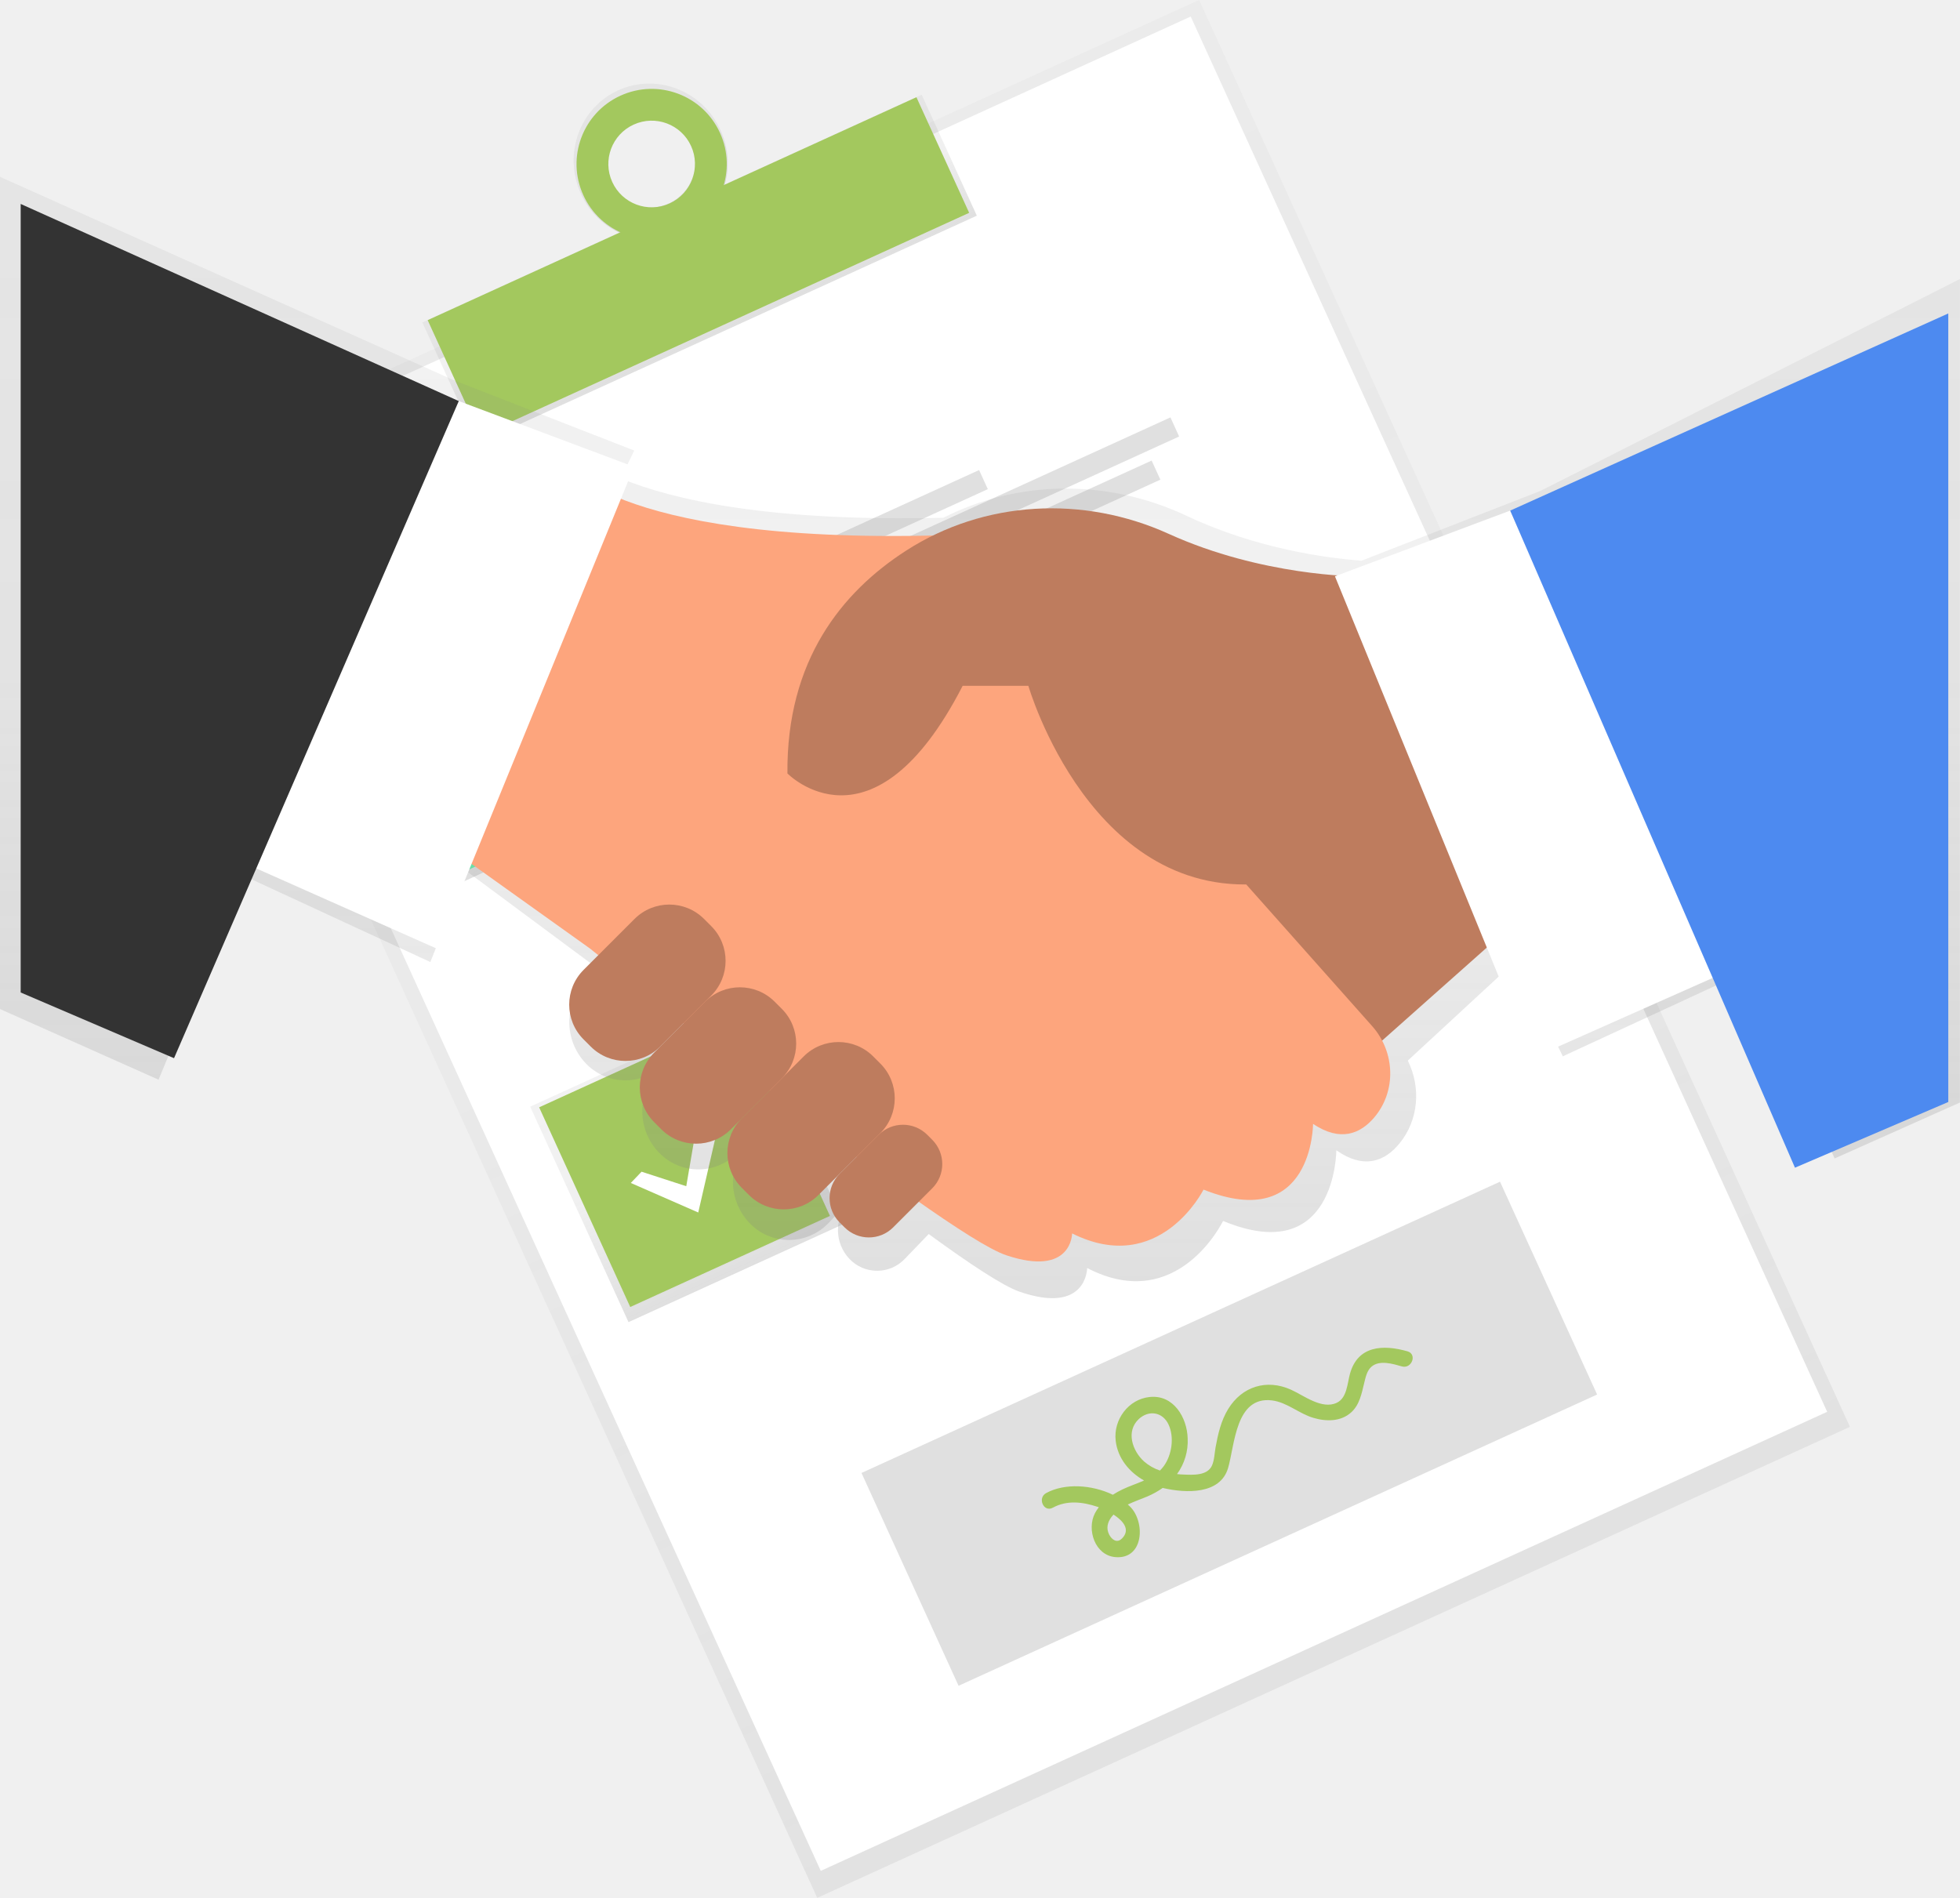
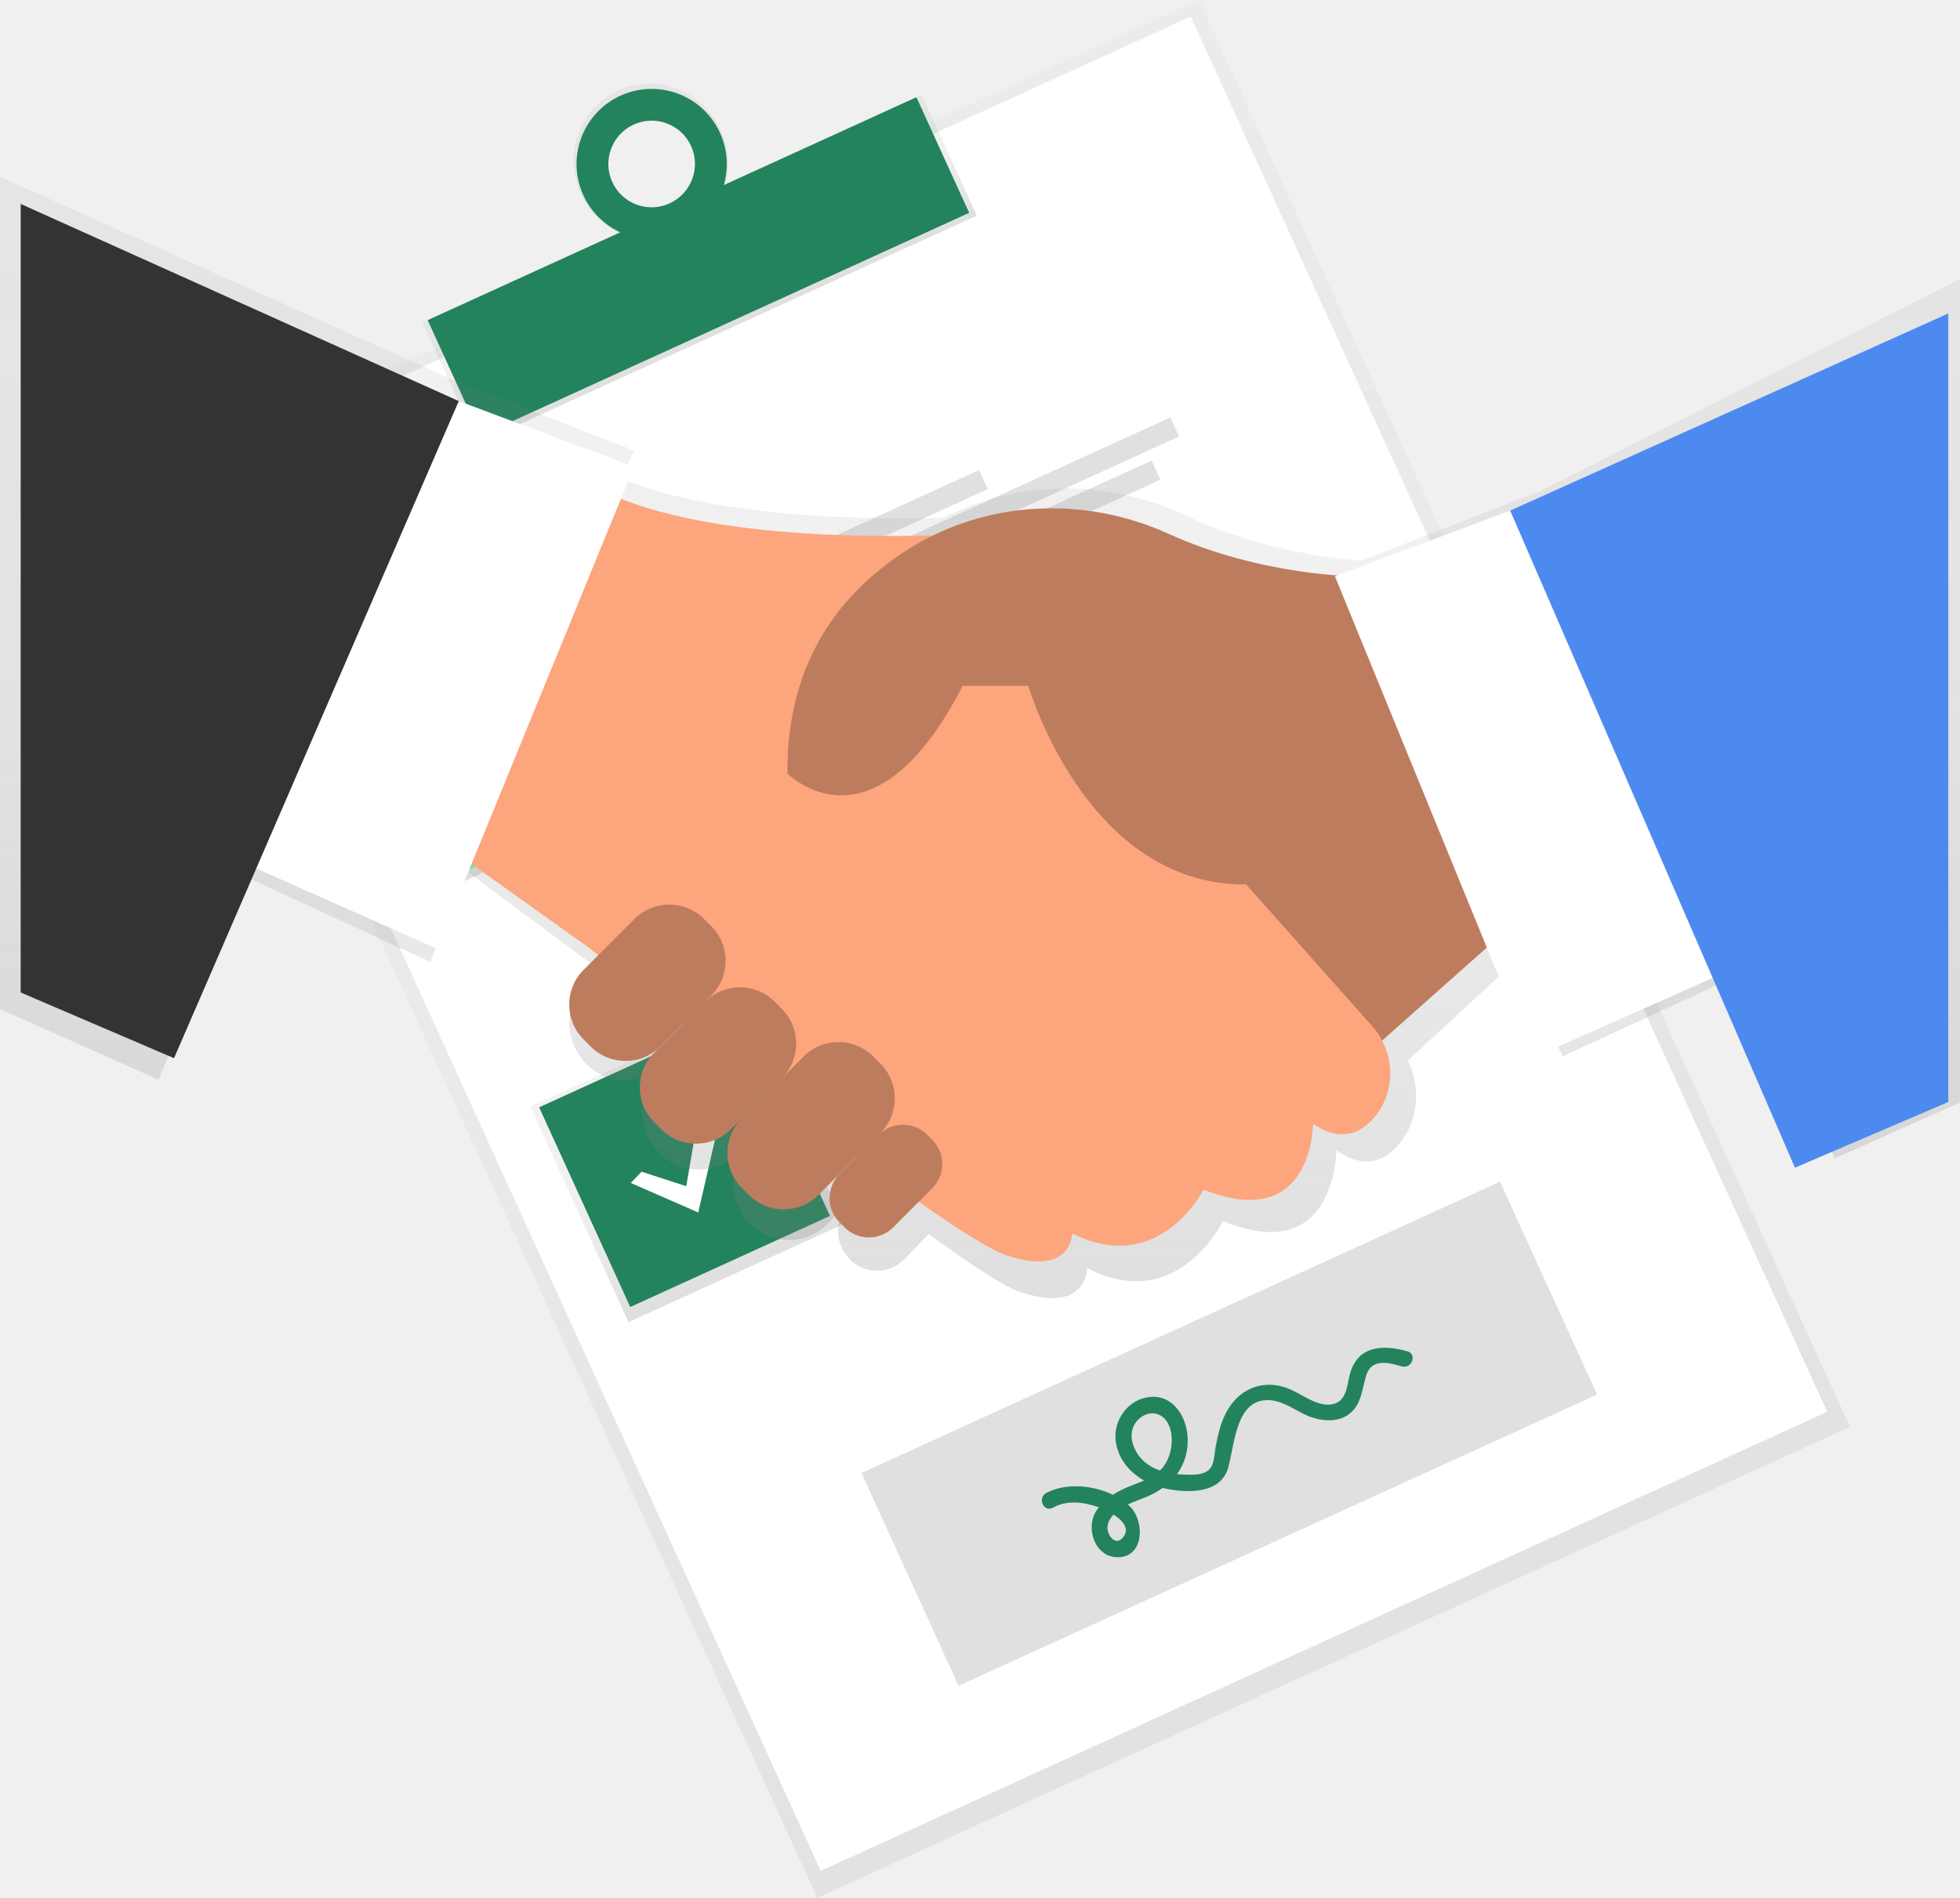
<svg xmlns="http://www.w3.org/2000/svg" xmlns:xlink="http://www.w3.org/1999/xlink" id="196ecc45-c3c6-4b7d-8685-374129418fe3" data-name="Layer 1" width="885" height="856.96" viewBox="0 0 885 856.96">
  <defs>
    <linearGradient id="431b905b-f630-4d26-9705-072736e3fa0a" x1="613.19" y1="813.7" x2="613.19" y2="105.57" gradientTransform="translate(-0.86 -10.23)" gradientUnits="userSpaceOnUse">
      <stop offset="0" stop-color="gray" stop-opacity="0.25" />
      <stop offset="0.54" stop-color="gray" stop-opacity="0.12" />
      <stop offset="1" stop-color="gray" stop-opacity="0.1" />
    </linearGradient>
    <linearGradient id="82c9264e-9b45-4df5-9d25-f7dacbcab158" x1="613.84" y1="152.52" x2="613.84" y2="92.5" gradientTransform="translate(-140.84 19.9)" xlink:href="#431b905b-f630-4d26-9705-072736e3fa0a" />
    <linearGradient id="e7f96ace-9b05-41bf-887d-5e87841d3793" x1="613.84" y1="104.78" x2="613.84" y2="33.84" gradientTransform="translate(-136.32 285.71) rotate(-24.52)" xlink:href="#431b905b-f630-4d26-9705-072736e3fa0a" />
    <linearGradient id="0e5c1f30-7912-44d8-85da-be3b7e04fbbd" x1="440.4" y1="329.87" x2="440.4" y2="222.94" gradientTransform="translate(-61.32 78.01)" xlink:href="#431b905b-f630-4d26-9705-072736e3fa0a" />
    <linearGradient id="f5898732-89b1-47b9-bad4-993f506fb52e" x1="440.76" y1="541.79" x2="440.76" y2="434.85" gradientTransform="translate(26.6 58.74)" xlink:href="#431b905b-f630-4d26-9705-072736e3fa0a" />
    <linearGradient id="f9eac279-a8ac-46d5-97b7-7547b98d8743" x1="440.4" y1="302" x2="440.4" y2="249.51" gradientTransform="translate(-293.43 264.79) rotate(-24.52)" xlink:href="#431b905b-f630-4d26-9705-072736e3fa0a" />
    <linearGradient id="56bc9504-3ea8-4a78-ad29-d599ef16b1a5" x1="599.62" y1="607.1" x2="599.62" y2="100.78" gradientTransform="matrix(1, 0, 0, 1, 0, 0)" xlink:href="#431b905b-f630-4d26-9705-072736e3fa0a" />
  </defs>
  <g opacity="0.5">
    <rect x="356.07" y="95.34" width="512.51" height="708.13" transform="translate(-288.4 273.74) rotate(-24.52)" fill="url(#431b905b-f630-4d26-9705-072736e3fa0a)" />
  </g>
  <rect x="361.51" y="100.79" width="499.47" height="692.48" transform="translate(-287.52 273.08) rotate(-24.52)" fill="#fff" />
  <rect x="349.12" y="112.4" width="247.78" height="60.02" transform="translate(-173.56 188.23) rotate(-24.52)" fill="url(#82c9264e-9b45-4df5-9d25-f7dacbcab158)" />
  <path d="M436.21,61.74c-17.4,7.94-24.92,28.82-16.79,46.64s28.83,25.83,46.23,17.89,24.92-28.82,16.79-46.64S453.61,53.8,436.21,61.74Zm23.21,50.88a20.47,20.47,0,1,1,9.69-26.91A20.23,20.23,0,0,1,459.42,112.63Z" transform="translate(-157.12 -20.92)" fill="url(#e7f96ace-9b05-41bf-887d-5e87841d3793)" />
-   <rect x="351.19" y="112.55" width="242.56" height="57.38" transform="translate(-173.12 187.91) rotate(-24.52)" fill="#a3c85e" />
-   <path d="M437.29,64.12a33.91,33.91,0,1,0,44.92,16.78A33.91,33.91,0,0,0,437.29,64.12Zm22.19,48.65a19.56,19.56,0,1,1,9.68-25.92A19.56,19.56,0,0,1,459.48,112.76Z" transform="translate(-157.12 -20.92)" fill="#a3c85e" />
+   <rect x="351.19" y="112.55" width="242.56" height="57.38" transform="translate(-173.12 187.91) rotate(-24.52)" fill="#23835D" />
+   <path d="M437.29,64.12a33.91,33.91,0,1,0,44.92,16.78A33.91,33.91,0,0,0,437.29,64.12Zm22.19,48.65a19.56,19.56,0,1,1,9.68-25.92A19.56,19.56,0,0,1,459.48,112.76Z" transform="translate(-157.12 -20.92)" fill="#23835D" />
  <rect x="325.61" y="300.95" width="106.94" height="106.94" transform="translate(-270.02 168.37) rotate(-24.52)" fill="url(#0e5c1f30-7912-44d8-85da-be3b7e04fbbd)" />
  <rect x="413.89" y="493.6" width="106.94" height="106.94" transform="translate(-342.01 222.39) rotate(-24.52)" fill="url(#f5898732-89b1-47b9-bad4-993f506fb52e)" />
  <rect x="329.52" y="304.86" width="99.11" height="99.11" transform="translate(-270.02 168.37) rotate(-24.52)" fill="#69f0ae" />
-   <rect x="416.66" y="495.88" width="99.11" height="99.11" transform="translate(-341.44 221.76) rotate(-24.52)" fill="#a3c85e" />
+   <rect x="416.66" y="495.88" width="99.11" height="99.11" transform="translate(-341.44 221.76) rotate(-24.52)" fill="#23835D" />
  <rect x="471.46" y="260.92" width="135.85" height="9.48" transform="translate(-218.73 226.9) rotate(-24.52)" fill="#e0e0e0" />
  <rect x="473.37" y="255.5" width="224.31" height="9.48" transform="translate(-212.31 245.56) rotate(-24.52)" fill="#e0e0e0" />
  <rect x="479.98" y="271.71" width="208.51" height="9.48" transform="translate(-219.16 246.49) rotate(-24.52)" fill="#e0e0e0" />
  <rect x="558.6" y="451.95" width="135.85" height="9.48" transform="translate(-290.15 280.29) rotate(-24.52)" fill="#e0e0e0" />
  <rect x="560.51" y="446.52" width="224.31" height="9.48" transform="translate(-283.73 298.95) rotate(-24.52)" fill="#e0e0e0" />
  <rect x="567.12" y="462.74" width="208.51" height="9.48" transform="translate(-290.58 299.88) rotate(-24.52)" fill="#e0e0e0" />
  <polygon points="199.04 337.46 222.26 345 229.9 300.31 241.2 303.4 228.49 358.65 193.47 343.3 199.04 337.46" fill="url(#f9eac279-a8ac-46d5-97b7-7547b98d8743)" />
  <polygon points="202 336.87 222.19 343.42 228.83 304.56 238.65 307.25 227.6 355.29 197.15 341.95 202 336.87" fill="#fff" />
  <polygon points="289.68 529.08 309.87 535.63 316.51 496.77 326.33 499.46 315.28 547.5 284.83 534.16 289.68 529.08" fill="#fff" />
  <rect x="553.74" y="615.49" width="316.9" height="105.63" transform="translate(-370.25 334.93) rotate(-24.52)" fill="#e0e0e0" />
-   <path d="M792.63,631.1c-11.08-3.16-22.42-2.56-25.95,10.11-1.19,4.27-1.33,10.9-5.91,13.1-6.74,3.24-14.87-3.24-20.72-5.88-10.9-4.92-22.09-1.57-28.4,8.77-3.2,5.24-4.57,11.27-5.66,17.24-.47,2.59-.53,5.79-1.62,8.23-2.09,4.67-8.63,4.25-12.92,4.07-.94,0-1.9-.11-2.86-.21a25.33,25.33,0,0,0,4.8-16.13c-.28-9.47-6.43-19.83-17.18-18.67-9.63,1-16.41,10.3-15.33,19.71.92,8,6.13,14.2,12.81,18-3.28,1.45-6.78,2.58-9.88,4.08a41.43,41.43,0,0,0-4.21,2.35c-9.37-4.52-21.68-5.37-30.11-.76-4.08,2.23-1.1,8.86,3,6.61,6.42-3.51,13.5-2.63,20.21-.4l.56.2a18.06,18.06,0,0,0-1.75,2.71c-3.79,7.36,0,19,9.22,19.8,13,1.11,13.61-16.07,6.55-22.91-.3-.29-.6-.57-.92-.84,2.92-1.41,6.08-2.47,8.87-3.66a36.89,36.89,0,0,0,6.9-3.84l.5.13c9.93,2.25,25.43,2.95,29-9.08,3.06-10.44,3.35-32.61,19.85-30.56,6.73.83,12.25,6,18.65,7.87,5.73,1.71,12.36,1.78,17.06-2.44,3.88-3.48,4.75-8.62,5.94-13.42.61-2.48,1.21-5.44,3.23-7.21,3.65-3.19,9.68-1.31,13.75-.15C794.56,639.18,797.14,632.38,792.63,631.1Zm-129,84.59c-2.19,2.17-4.51.45-5.68-1.82-1.42-2.76-.81-5.48,1-7.91a13.74,13.74,0,0,1,.95-1.14C664.23,707.62,667.77,711.63,663.67,715.69Zm7.68-54c4.5-4.18,10.77-3.26,13.45,2.48s1.5,13.84-2.26,18.9a15.26,15.26,0,0,1-1.65,1.86,21.07,21.07,0,0,1-7.13-4.07C668.4,676.06,665.39,667.19,671.35,661.66Z" transform="translate(-157.12 -20.92)" fill="#a3c85e" />
+   <path d="M792.63,631.1c-11.08-3.16-22.42-2.56-25.95,10.11-1.19,4.27-1.33,10.9-5.91,13.1-6.74,3.24-14.87-3.24-20.72-5.88-10.9-4.92-22.09-1.57-28.4,8.77-3.2,5.24-4.57,11.27-5.66,17.24-.47,2.59-.53,5.79-1.62,8.23-2.09,4.67-8.63,4.25-12.92,4.07-.94,0-1.9-.11-2.86-.21a25.33,25.33,0,0,0,4.8-16.13c-.28-9.47-6.43-19.83-17.18-18.67-9.63,1-16.41,10.3-15.33,19.71.92,8,6.13,14.2,12.81,18-3.28,1.45-6.78,2.58-9.88,4.08a41.43,41.43,0,0,0-4.21,2.35c-9.37-4.52-21.68-5.37-30.11-.76-4.08,2.23-1.1,8.86,3,6.61,6.42-3.51,13.5-2.63,20.21-.4l.56.2a18.06,18.06,0,0,0-1.75,2.71c-3.79,7.36,0,19,9.22,19.8,13,1.11,13.61-16.07,6.55-22.91-.3-.29-.6-.57-.92-.84,2.92-1.41,6.08-2.47,8.87-3.66a36.89,36.89,0,0,0,6.9-3.84l.5.13c9.93,2.25,25.43,2.95,29-9.08,3.06-10.44,3.35-32.61,19.85-30.56,6.73.83,12.25,6,18.65,7.87,5.73,1.71,12.36,1.78,17.06-2.44,3.88-3.48,4.75-8.62,5.94-13.42.61-2.48,1.21-5.44,3.23-7.21,3.65-3.19,9.68-1.31,13.75-.15C794.56,639.18,797.14,632.38,792.63,631.1Zm-129,84.59c-2.19,2.17-4.51.45-5.68-1.82-1.42-2.76-.81-5.48,1-7.91a13.74,13.74,0,0,1,.95-1.14C664.23,707.62,667.77,711.63,663.67,715.69Zm7.68-54c4.5-4.18,10.77-3.26,13.45,2.48s1.5,13.84-2.26,18.9a15.26,15.26,0,0,1-1.65,1.86,21.07,21.07,0,0,1-7.13-4.07C668.4,676.06,665.39,667.19,671.35,661.66Z" transform="translate(-157.12 -20.92)" fill="#23835D" />
  <path d="M852.6,242.63l-80.72,31.47c-15.18-1.13-47.12-5.25-78.82-20.2-35.29-16.64-75.72-16.6-110,.83-79,1.89-122.48-8.23-145.68-17.81l6.12-12.56-81.82-31.9L157.12,100.78V476.54l71.59,31.9,38.4-92.12,84.33,39,16.19-41.14L423,455.27l3.77,3.17-5.19,5.39a27.06,27.06,0,0,0,0,37.21h0a24.64,24.64,0,0,0,35.8,0l-2.84,3a27.06,27.06,0,0,0,0,37.21h0a24.64,24.64,0,0,0,35.8,0l16.4-17.05h0L495.48,535.9a27.06,27.06,0,0,0,0,37.21h0a24.64,24.64,0,0,0,35.8,0l16.19-16.83h0l-6.81,7.08a18.9,18.9,0,0,0,0,26,17.21,17.21,0,0,0,25,0l10.8-11.22c18.55,13.55,33.56,23.44,40.91,26C648,614.76,648,593.49,648,593.49c40.91,21.26,61.37-21.26,61.37-21.26,51.14,21.26,51.14-31.9,51.14-31.9,12.78,8.86,22,4.8,28.44-3,8.77-10.58,9.84-25.51,3.82-37.49l48.88-45.17,21.14,43.22,84.33-39,38.4,85.13,56.55-25.25V146.94Z" transform="translate(-157.12 -20.92)" fill="url(#56bc9504-3ea8-4a78-ad29-d599ef16b1a5)" />
  <polygon points="681.9 418.48 592.88 497.6 523.65 369.02 681.9 329.46 681.9 418.48" fill="#be7c5e" />
  <path d="M413.72,231.69s28.57,39.56,197.81,29.67l98.91,148.36,66.28,74.57c10.41,11.72,11,29.49.78,41.37-6.21,7.21-15.14,11-27.5,2.75,0,0,0,49.45-49.45,29.67,0,0-19.78,39.56-59.34,19.78,0,0,0,19.78-29.67,9.89S423.61,449.29,423.61,449.29l-69.23-49.45Z" transform="translate(-157.12 -20.92)" fill="#fda57d" />
  <path d="M769.78,281.15s-42.74,0-85-19.19c-38.43-17.43-83.18-15.21-118.64,7.67-28.9,18.65-53.94,49.53-53.47,100.53,0,0,38.46,39.56,79.12-39.56h29.67s28.57,98.91,108.8,89,98.91-19.78,98.91-19.78Z" transform="translate(-157.12 -20.92)" fill="#be7c5e" />
  <rect x="456.83" y="463.57" width="48.96" height="76.93" rx="22.21" ry="22.21" transform="translate(338.85 -214.21) rotate(45)" fill="#be7c5e" />
  <rect x="424.96" y="426.21" width="48.96" height="76.93" rx="22.21" ry="22.21" transform="translate(303.09 -202.62) rotate(45)" fill="#be7c5e" />
  <rect x="498.86" y="487.27" width="48.96" height="83.92" rx="22.21" ry="22.21" transform="translate(370.39 -235.97) rotate(45)" fill="#be7c5e" />
  <rect x="540.04" y="526.26" width="34.19" height="55.95" rx="15.51" ry="15.51" transform="translate(397.97 -252.54) rotate(45)" fill="#be7c5e" />
  <polygon points="780.8 438.26 691.79 477.82 602.77 260.23 681.9 230.56 780.8 438.26" fill="#fff" />
  <polygon points="108.25 388.81 197.26 428.37 286.28 210.78 207.15 181.1 108.25 388.81" fill="#fff" />
  <polygon points="9.34 92.09 207.15 181.1 78.58 477.82 9.34 448.15 9.34 92.09" fill="#333" />
  <polygon points="879.71 141.54 681.9 230.56 810.48 527.27 879.71 497.6 879.71 141.54" fill="#4d8af0" />
</svg>
